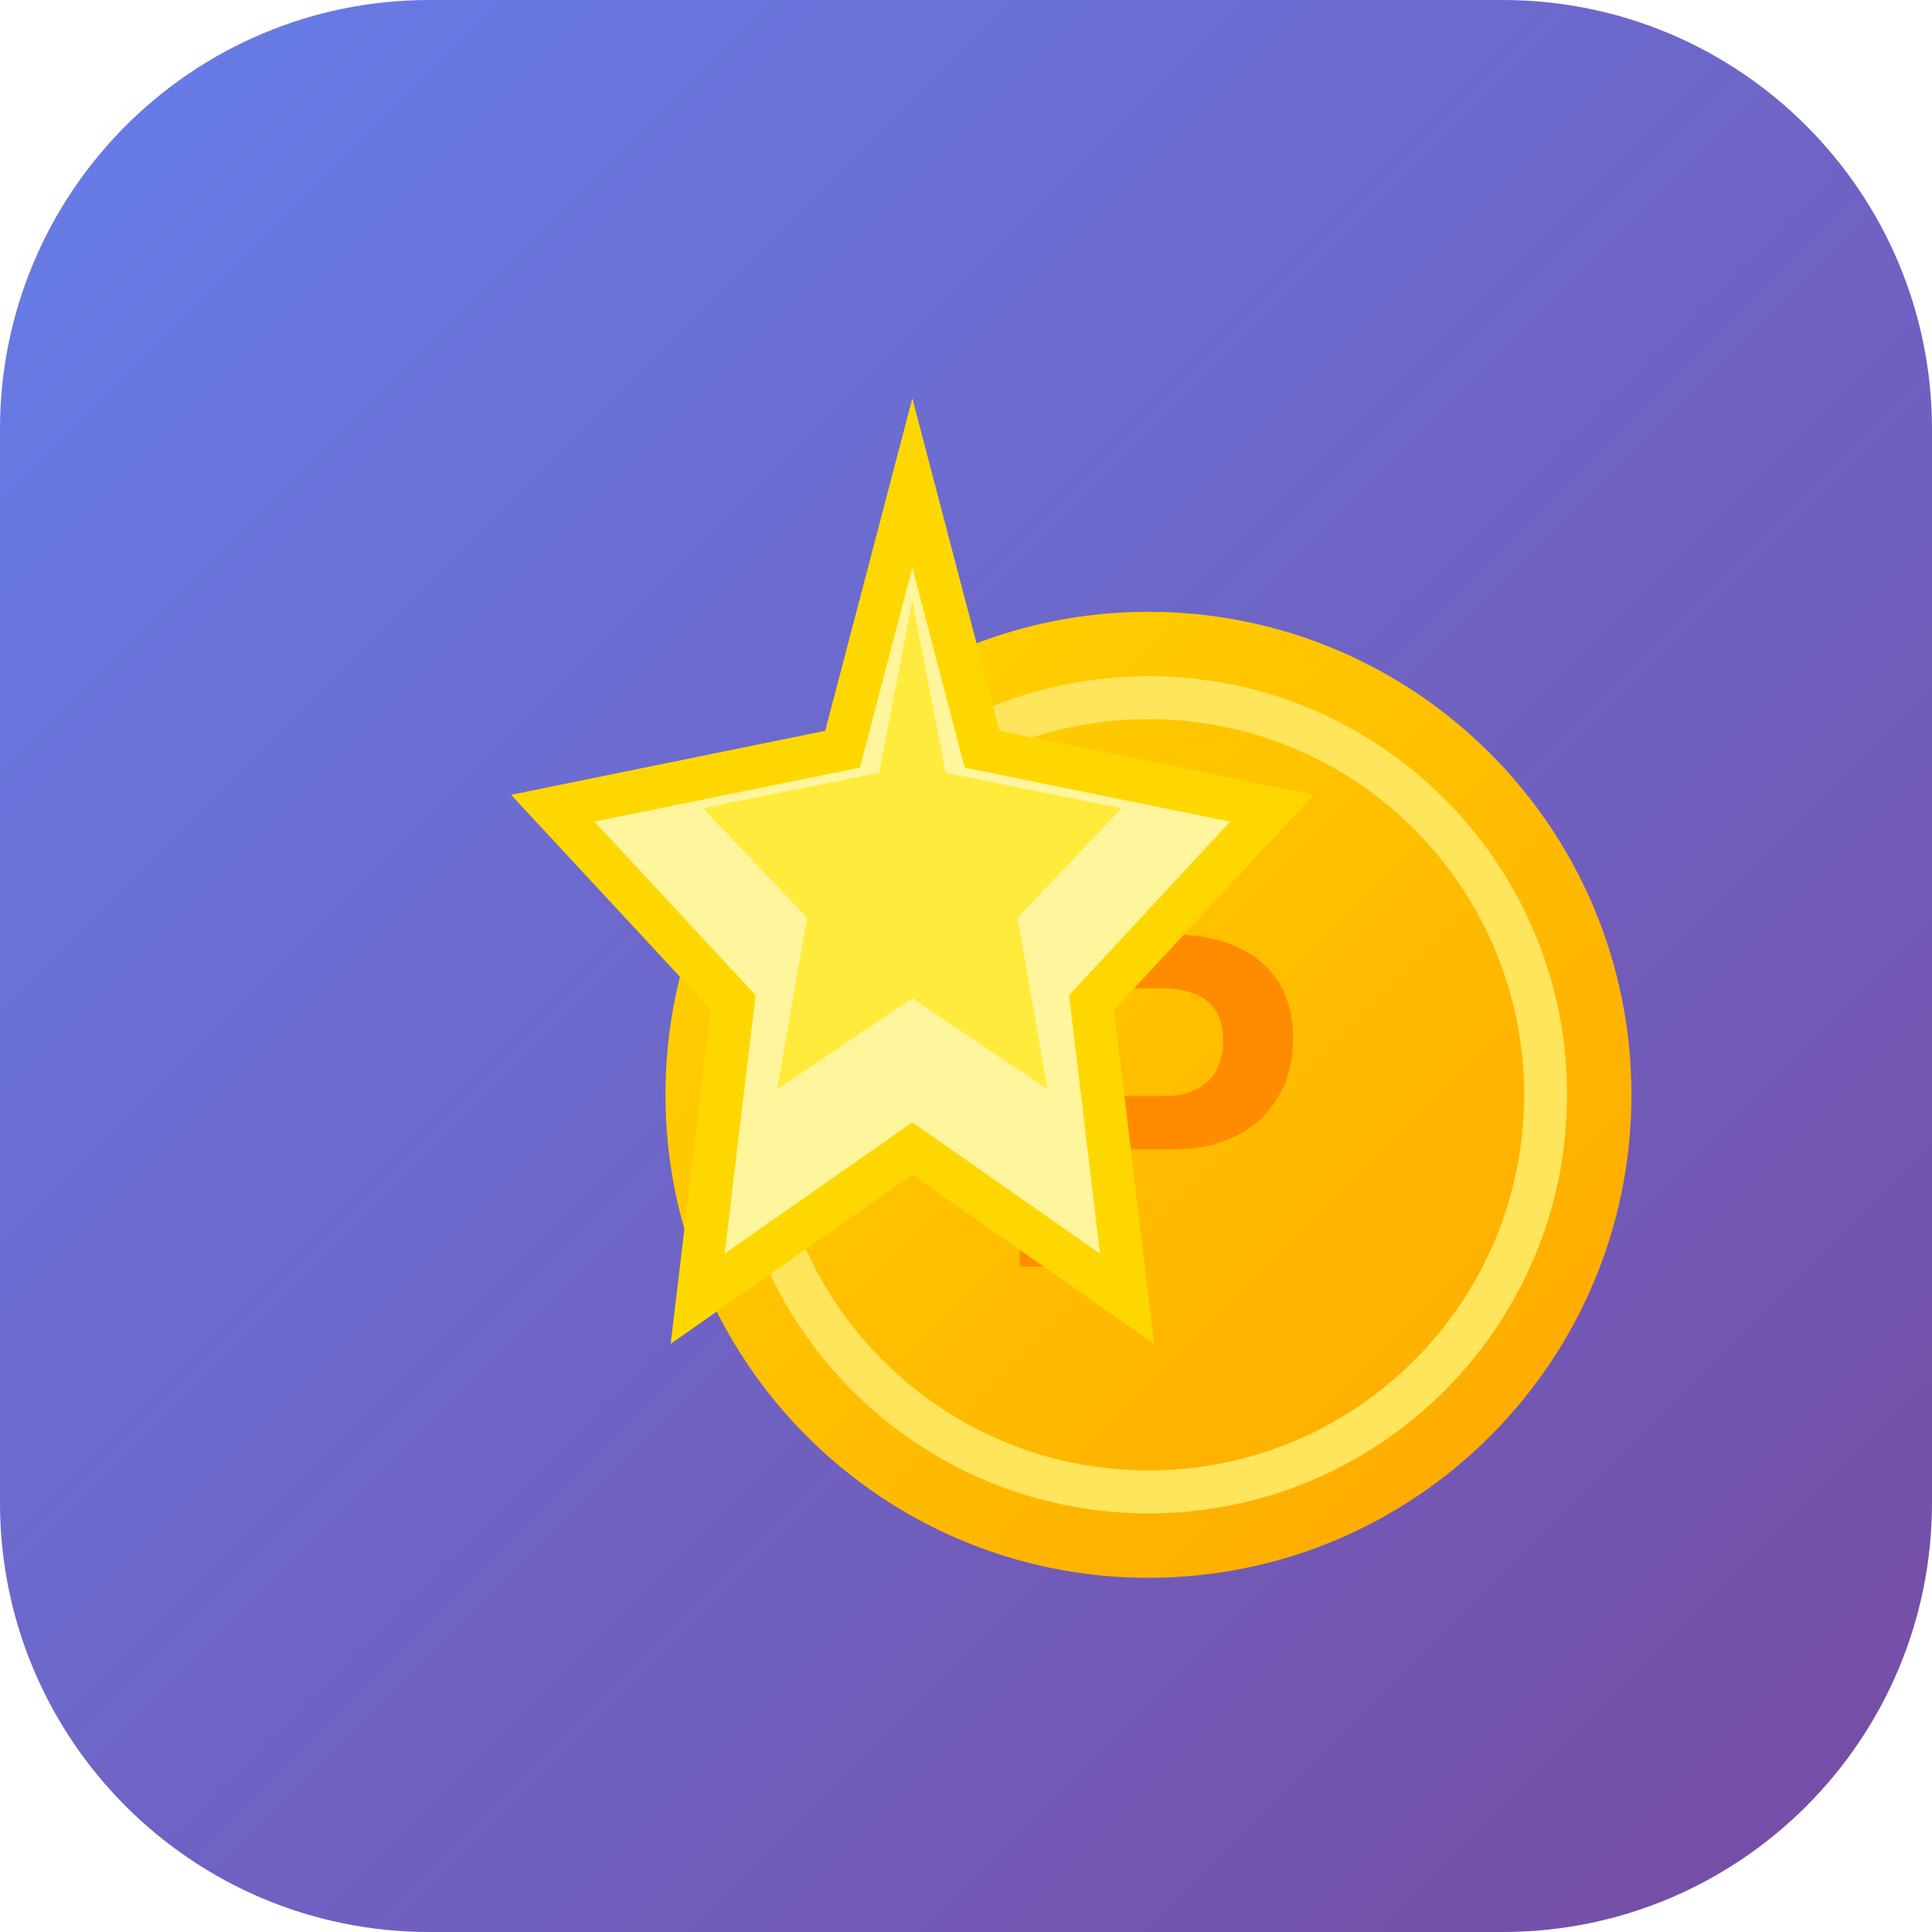
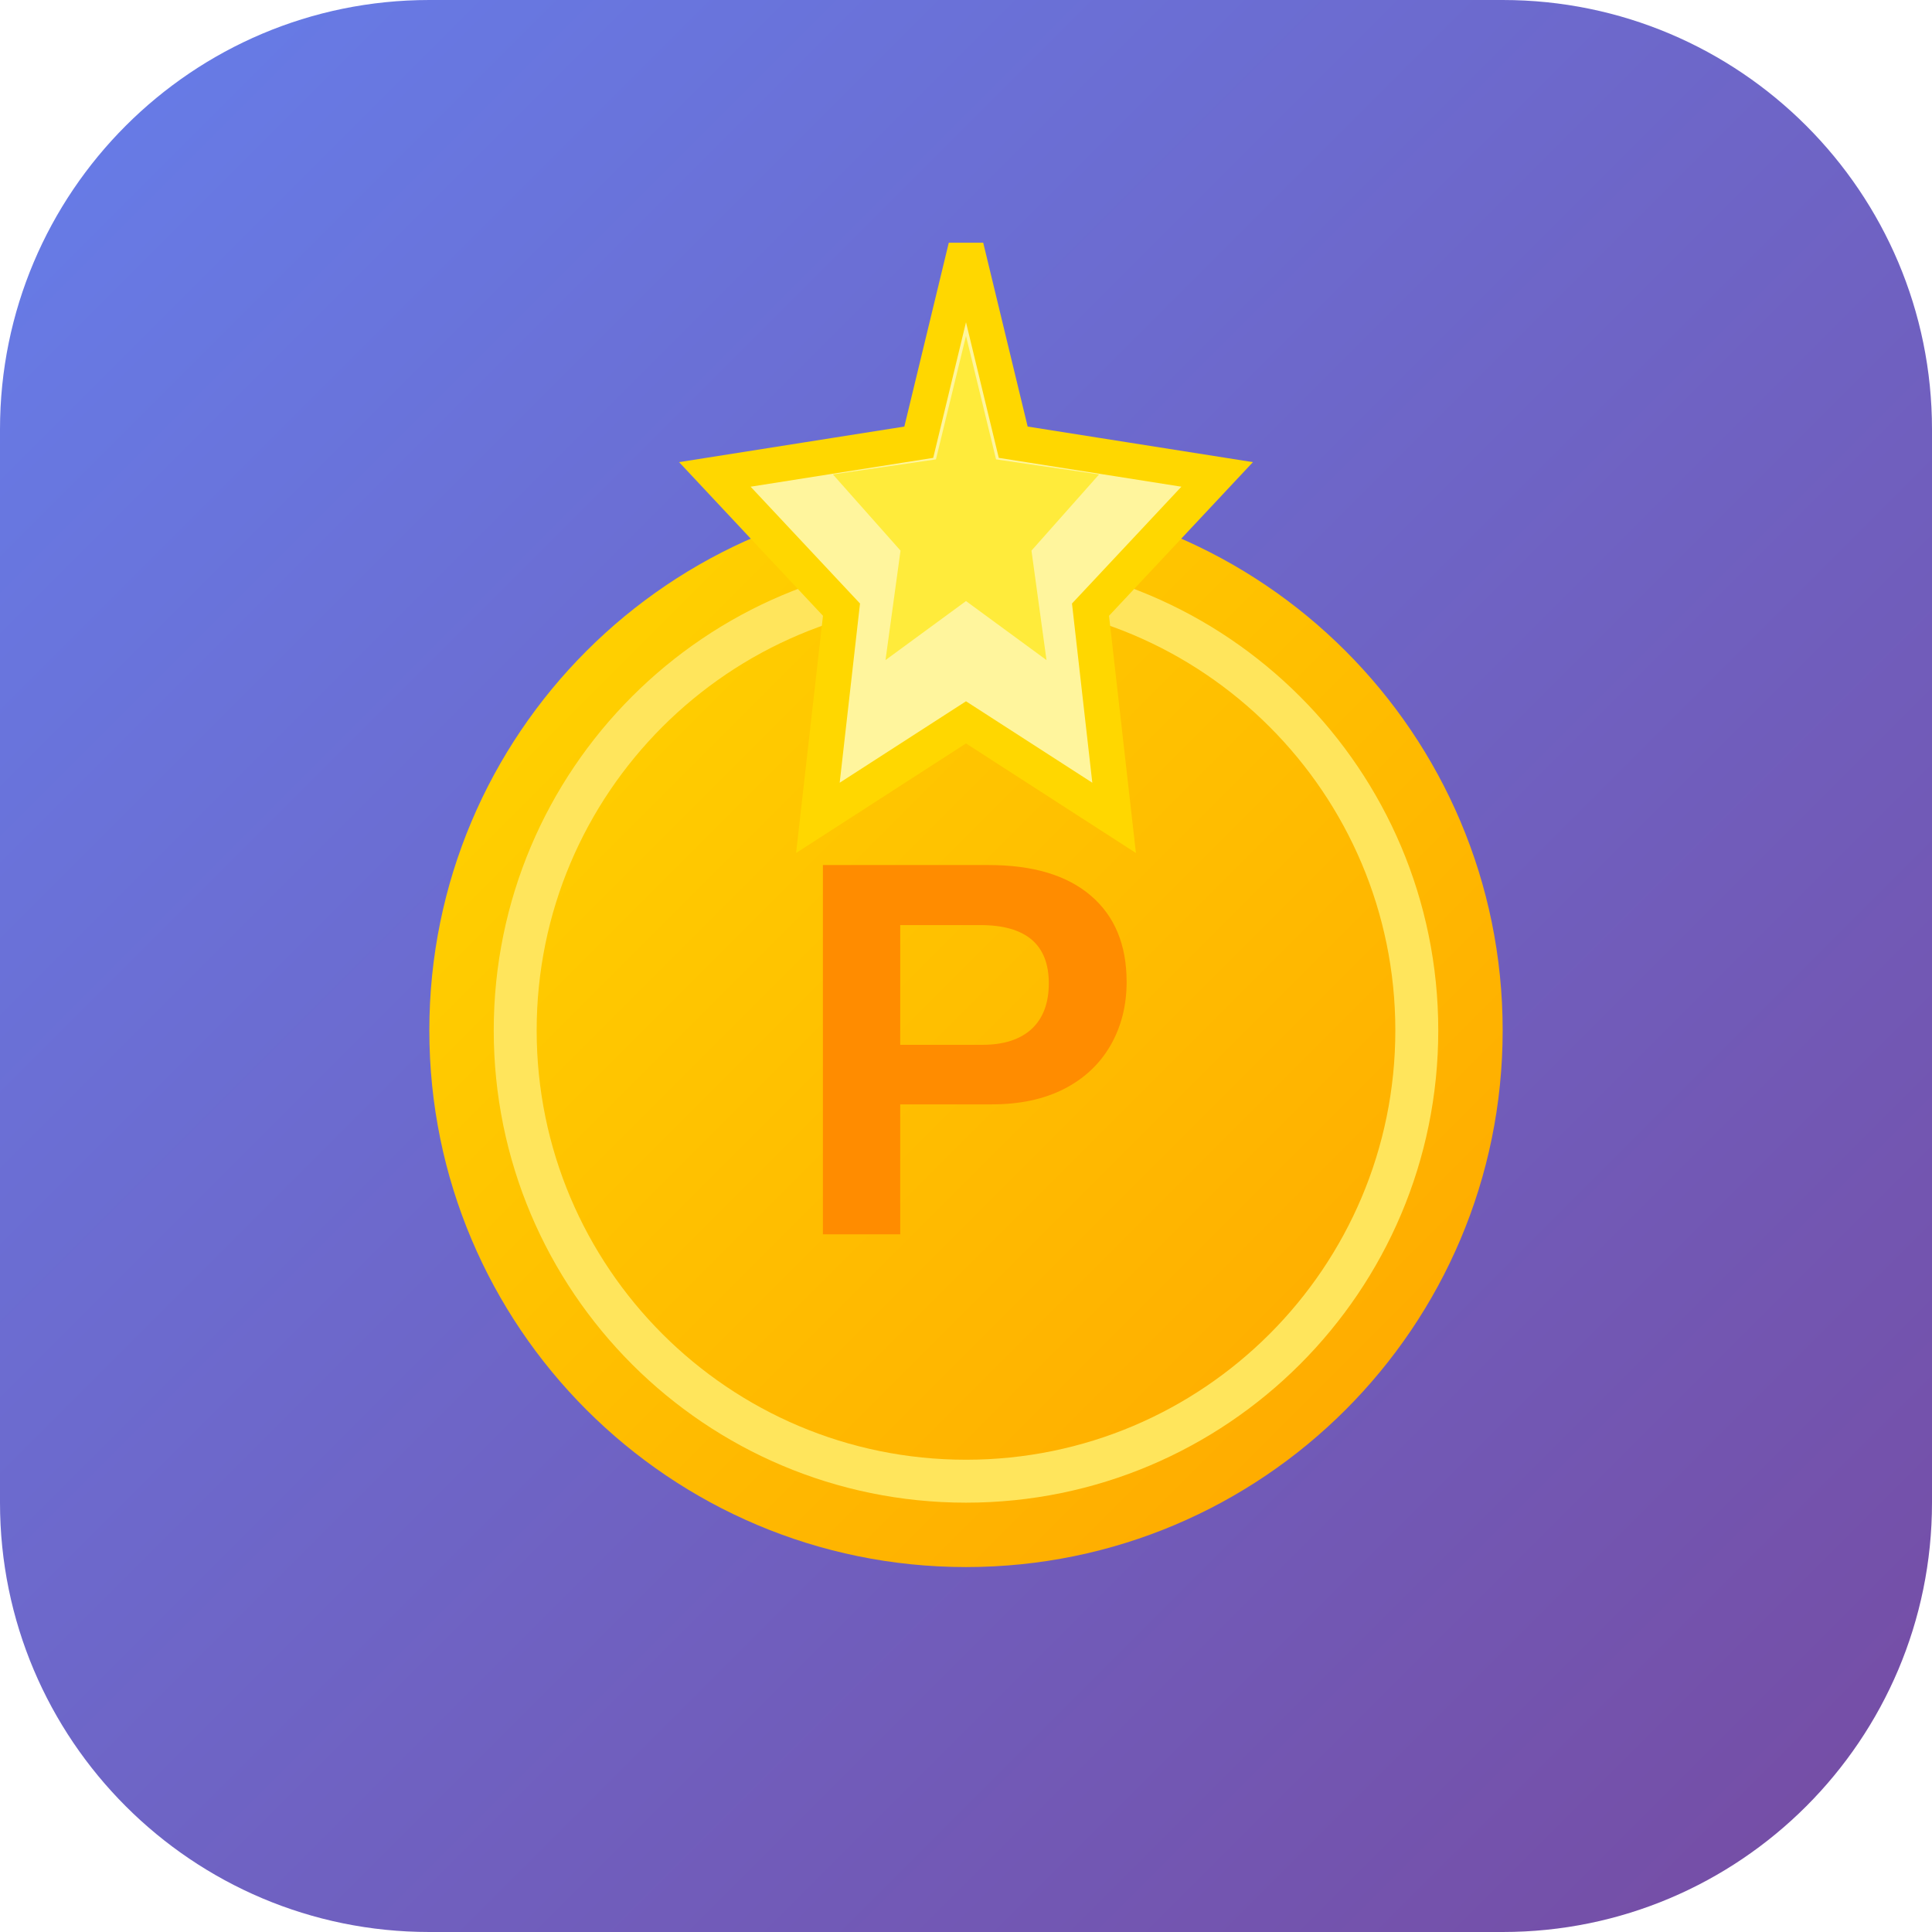
<svg xmlns="http://www.w3.org/2000/svg" width="180" height="180" viewBox="0 0 180 180">
  <defs>
-     <linearGradient id="bgGradApple" x1="0%" y1="0%" x2="100%" y2="100%">
+     <linearGradient id="bgGradApple2" x1="0%" y1="0%" x2="100%" y2="100%">
      <stop offset="0%" style="stop-color:#667eea;stop-opacity:1" />
      <stop offset="100%" style="stop-color:#764ba2;stop-opacity:1" />
    </linearGradient>
-     <linearGradient id="coinGradApple" x1="0%" y1="0%" x2="100%" y2="100%">
+     <linearGradient id="coinGradApple2" x1="0%" y1="0%" x2="100%" y2="100%">
      <stop offset="0%" style="stop-color:#FFD700;stop-opacity:1" />
      <stop offset="100%" style="stop-color:#FFA500;stop-opacity:1" />
    </linearGradient>
  </defs>
-   <rect width="180" height="180" rx="40" fill="url(#bgGradApple)" />
-   <circle cx="107" cy="102" r="45" fill="url(#coinGradApple)" />
-   <circle cx="107" cy="102" r="37" fill="none" stroke="#FFE55C" stroke-width="4" />
-   <text x="107" y="118" font-family="Arial, sans-serif" font-size="45" font-weight="bold" fill="#FF8C00" text-anchor="middle">P</text>
-   <g transform="translate(51, 45)">
-     <path d="M 34 0 L 40.5 24.8 L 67.5 30.3 L 50.7 48.4 L 54 76 L 34 62 L 14 76 L 17.3 48.4 L 0.5 30.3 L 27.5 24.8 Z" fill="#FFF59D" stroke="#FFD700" stroke-width="4" />
-     <path d="M 34 11 L 37.1 27 L 53.5 30.3 L 43.8 40.5 L 46.6 56.5 L 34 48 L 21.4 56.5 L 24.2 40.5 L 14.5 30.3 L 30.9 27 Z" fill="#FFEB3B" />
+   <rect width="180" height="180" rx="40" fill="url(#bgGradApple2)" />
+   <circle cx="90" cy="96" r="50" fill="url(#coinGradApple2)" />
+   <circle cx="90" cy="96" r="42" fill="none" stroke="#FFE55C" stroke-width="4" />
+   <text x="90" y="115" font-family="Arial, sans-serif" font-size="50" font-weight="bold" fill="#FF8C00" text-anchor="middle">P</text>
+   <g transform="translate(57, 23)">
+     <path d="M 33 0 L 37.4 18.2 L 56.4 21.2 L 44.6 33.8 L 46.8 53.2 L 33 44.3 L 19.2 53.2 L 21.4 33.8 L 9.6 21.2 L 28.6 18.2 Z" fill="#FFF59D" stroke="#FFD700" stroke-width="3.3" />
+     <path d="M 33 8.3 L 35.8 19.8 L 45.4 21.2 L 39.1 28.3 L 40.5 38.5 L 33 33 L 25.5 38.5 L 26.9 28.3 L 20.6 21.2 L 30.2 19.8 Z" fill="#FFEB3B" />
  </g>
</svg>
